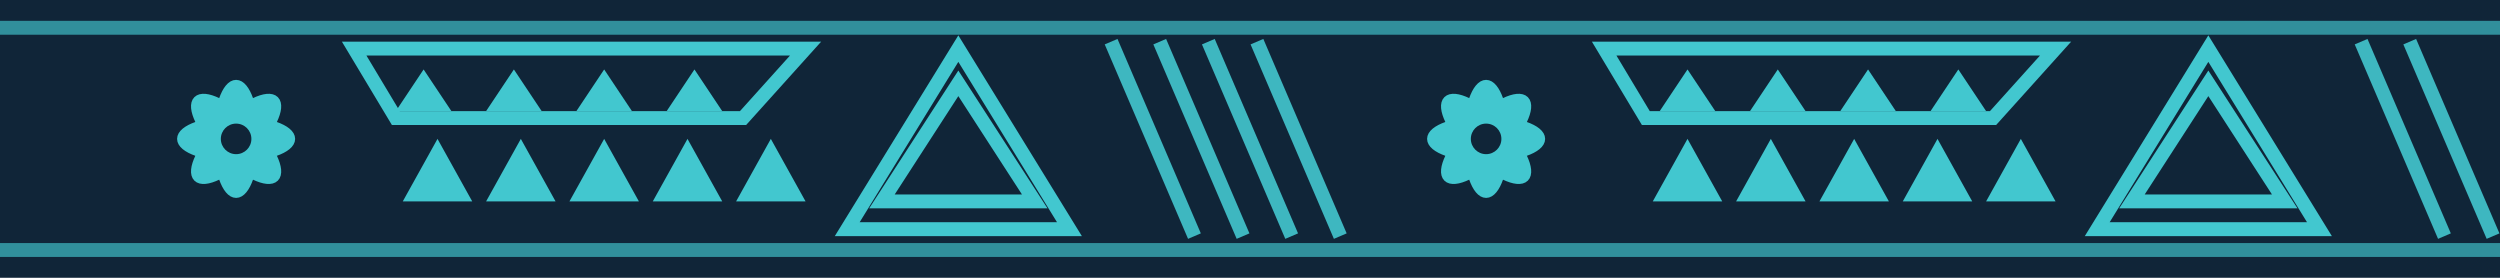
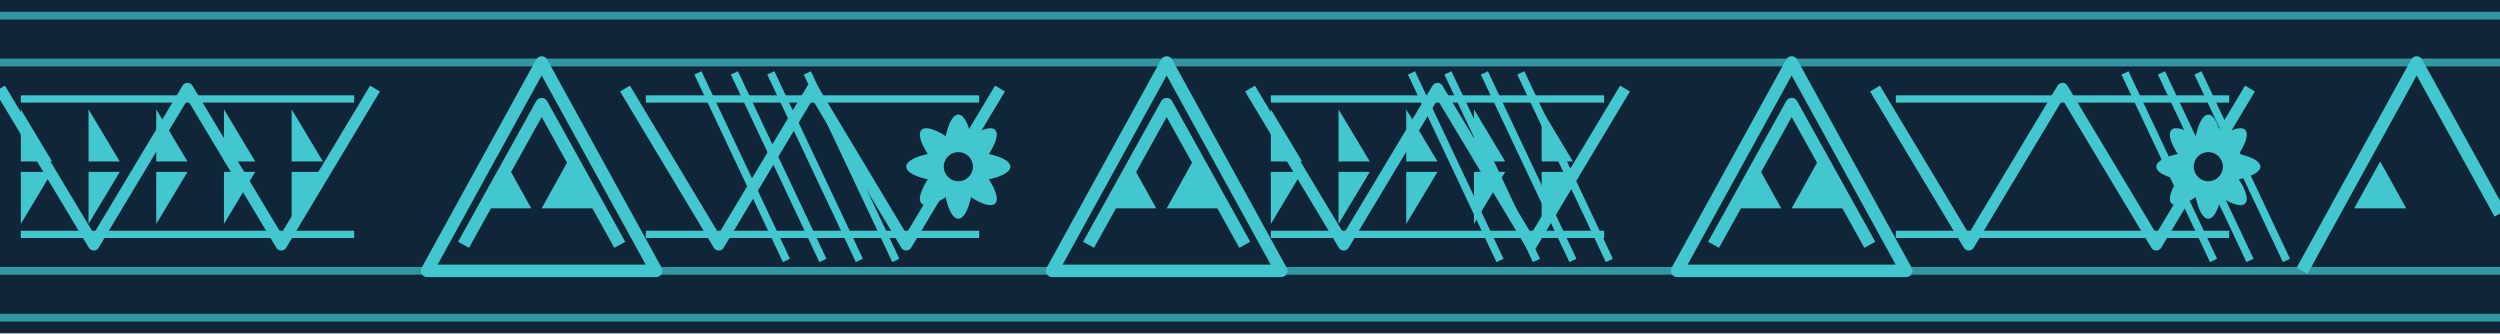
- <svg xmlns="http://www.w3.org/2000/svg" width="360" height="40" viewBox="0 0 360 40">
-   <rect width="360" height="40" fill="#102538" />
-   <g fill="#42c7cf" stroke="#42c7cf" stroke-linejoin="round">
-     <g transform="translate(34 20)">
-       <ellipse rx="2.8" ry="8" transform="rotate(0)" />
-       <ellipse rx="2.8" ry="8" transform="rotate(45)" />
-       <ellipse rx="2.8" ry="8" transform="rotate(90)" />
-       <ellipse rx="2.8" ry="8" transform="rotate(135)" />
-       <circle r="2.2" fill="#102538" stroke="none" />
-     </g>
-     <g transform="translate(214 20)">
-       <ellipse rx="2.8" ry="8" transform="rotate(0)" />
-       <ellipse rx="2.8" ry="8" transform="rotate(45)" />
-       <ellipse rx="2.8" ry="8" transform="rotate(90)" />
-       <ellipse rx="2.8" ry="8" transform="rotate(135)" />
-       <circle r="2.2" fill="#102538" stroke="none" />
-     </g>
-     <path d="M58 29 63 20l5 9zm12 0 5-9 5 9zm12 0 5-9 5 9zm12 0 5-9 5 9zm12 0 5-9 5 9zm132 0 5-9 5 9zm12 0 5-9 5 9zm12 0 5-9 5 9zm12 0 5-9 5 9zm12 0 5-9 5 9z" stroke="none" />
-   </g>
-   <g fill="none" stroke="#42c7cf" stroke-width="2">
-     <path d="M0 4h360M0 36h360" opacity=".65" />
-     <path d="m122 33 16-26 16 26zm5-4 11-17 11 17zM302 33l16-26 16 26zm5-4 11-17 11 17z" />
-     <path d="M51 7h65l-9 10H57zm180 0h65l-9 10h-50z" />
-     <path d="m160 6 12 28m-5-28 12 28m-5-28 12 28m-5-28 12 28" opacity=".9" />
-     <path d="m340 6 12 28m-5-28 12 28" opacity=".9" />
+ <svg xmlns="http://www.w3.org/2000/svg" width="480" height="64" viewBox="0 0 480 64">
+   <rect width="480" height="64" fill="#102538" />
+   <g fill="none" stroke="#42c7cf" stroke-linejoin="round">
+     <path d="M0 3h480M0 61h480M0 12h480M0 52h480" stroke-width="1.5" opacity=".7" />
+     <path d="M0 17 18 47 36 17 54 47 72 17M120 17l18 30 18-30 18 30 18-30M240 17l18 30 18-30 18 30 18-30M360 17l18 30 18-30 18 30 18-30" stroke-width="2.2" />
+     <path d="M4 19h64M124 19h64M244 19h64M364 19h64M4 45h64M124 45h64M244 45h64M364 45h64" stroke-width="1.4" />
+     <path d="m82 52 22-40 22 40zm7-5 15-27 15 27M202 52l22-40 22 40zm7-5 15-27 15 27M322 52l22-40 22 40zm7-5 15-27 15 27M442 52l22-40 16 29" stroke-width="2.4" />
+     <path d="m134 14 17 36m-10-36 17 36m-10-36 17 36m-10-36 17 36m99-36 17 36m-10-36 17 36m-10-36 17 36m-10-36 17 36m99-36 17 36m-10-36 17 36m-10-36 17 36" stroke-width="1.5" />
  </g>
  <g fill="#42c7cf">
-     <path d="m61 10 4 6h-8zm13 0 4 6h-8zm13 0 4 6h-8zm13 0 4 6h-8zm143 0 4 6h-8zm13 0 4 6h-8zm13 0 4 6h-8zm13 0 4 6h-8z" />
+     <path d="M4 21 10 31H4zm13 0 6 10H17zm13 0 6 10H30zm13 0 6 10H43zm13 0 6 10H56zM4 43l6-10H4zm13 0 6-10H17zm13 0 6-10H30zm13 0 6-10H43zm13 0 6-10H56zM244 21l6 10h-6zm13 0 6 10h-6zm13 0 6 10h-6zm13 0 6 10h-6zm13 0 6 10h-6zm-52 22 6-10h-6zm13 0 6-10h-6zm13 0 6-10h-6zm13 0 6-10h-6zm13 0 6-10h-6z" />
+     <g transform="translate(184 32)">
+       <ellipse rx="3" ry="10" />
+       <ellipse rx="3" ry="10" transform="rotate(45)" />
+       <ellipse rx="3" ry="10" transform="rotate(90)" />
+       <ellipse rx="3" ry="10" transform="rotate(135)" />
+       <circle r="2.8" fill="#102538" />
+     </g>
+     <g transform="translate(424 32)">
+       <ellipse rx="3" ry="10" />
+       <ellipse rx="3" ry="10" transform="rotate(45)" />
+       <ellipse rx="3" ry="10" transform="rotate(90)" />
+       <ellipse rx="3" ry="10" transform="rotate(135)" />
+       <circle r="2.8" fill="#102538" />
+     </g>
+     <path d="m92 40 5-9 5 9zm12 0 5-9 5 9zm108 0 5-9 5 9zm12 0 5-9 5 9zm108 0 5-9 5 9zm12 0 5-9 5 9zm108 0 5-9 5 9z" />
  </g>
</svg>
